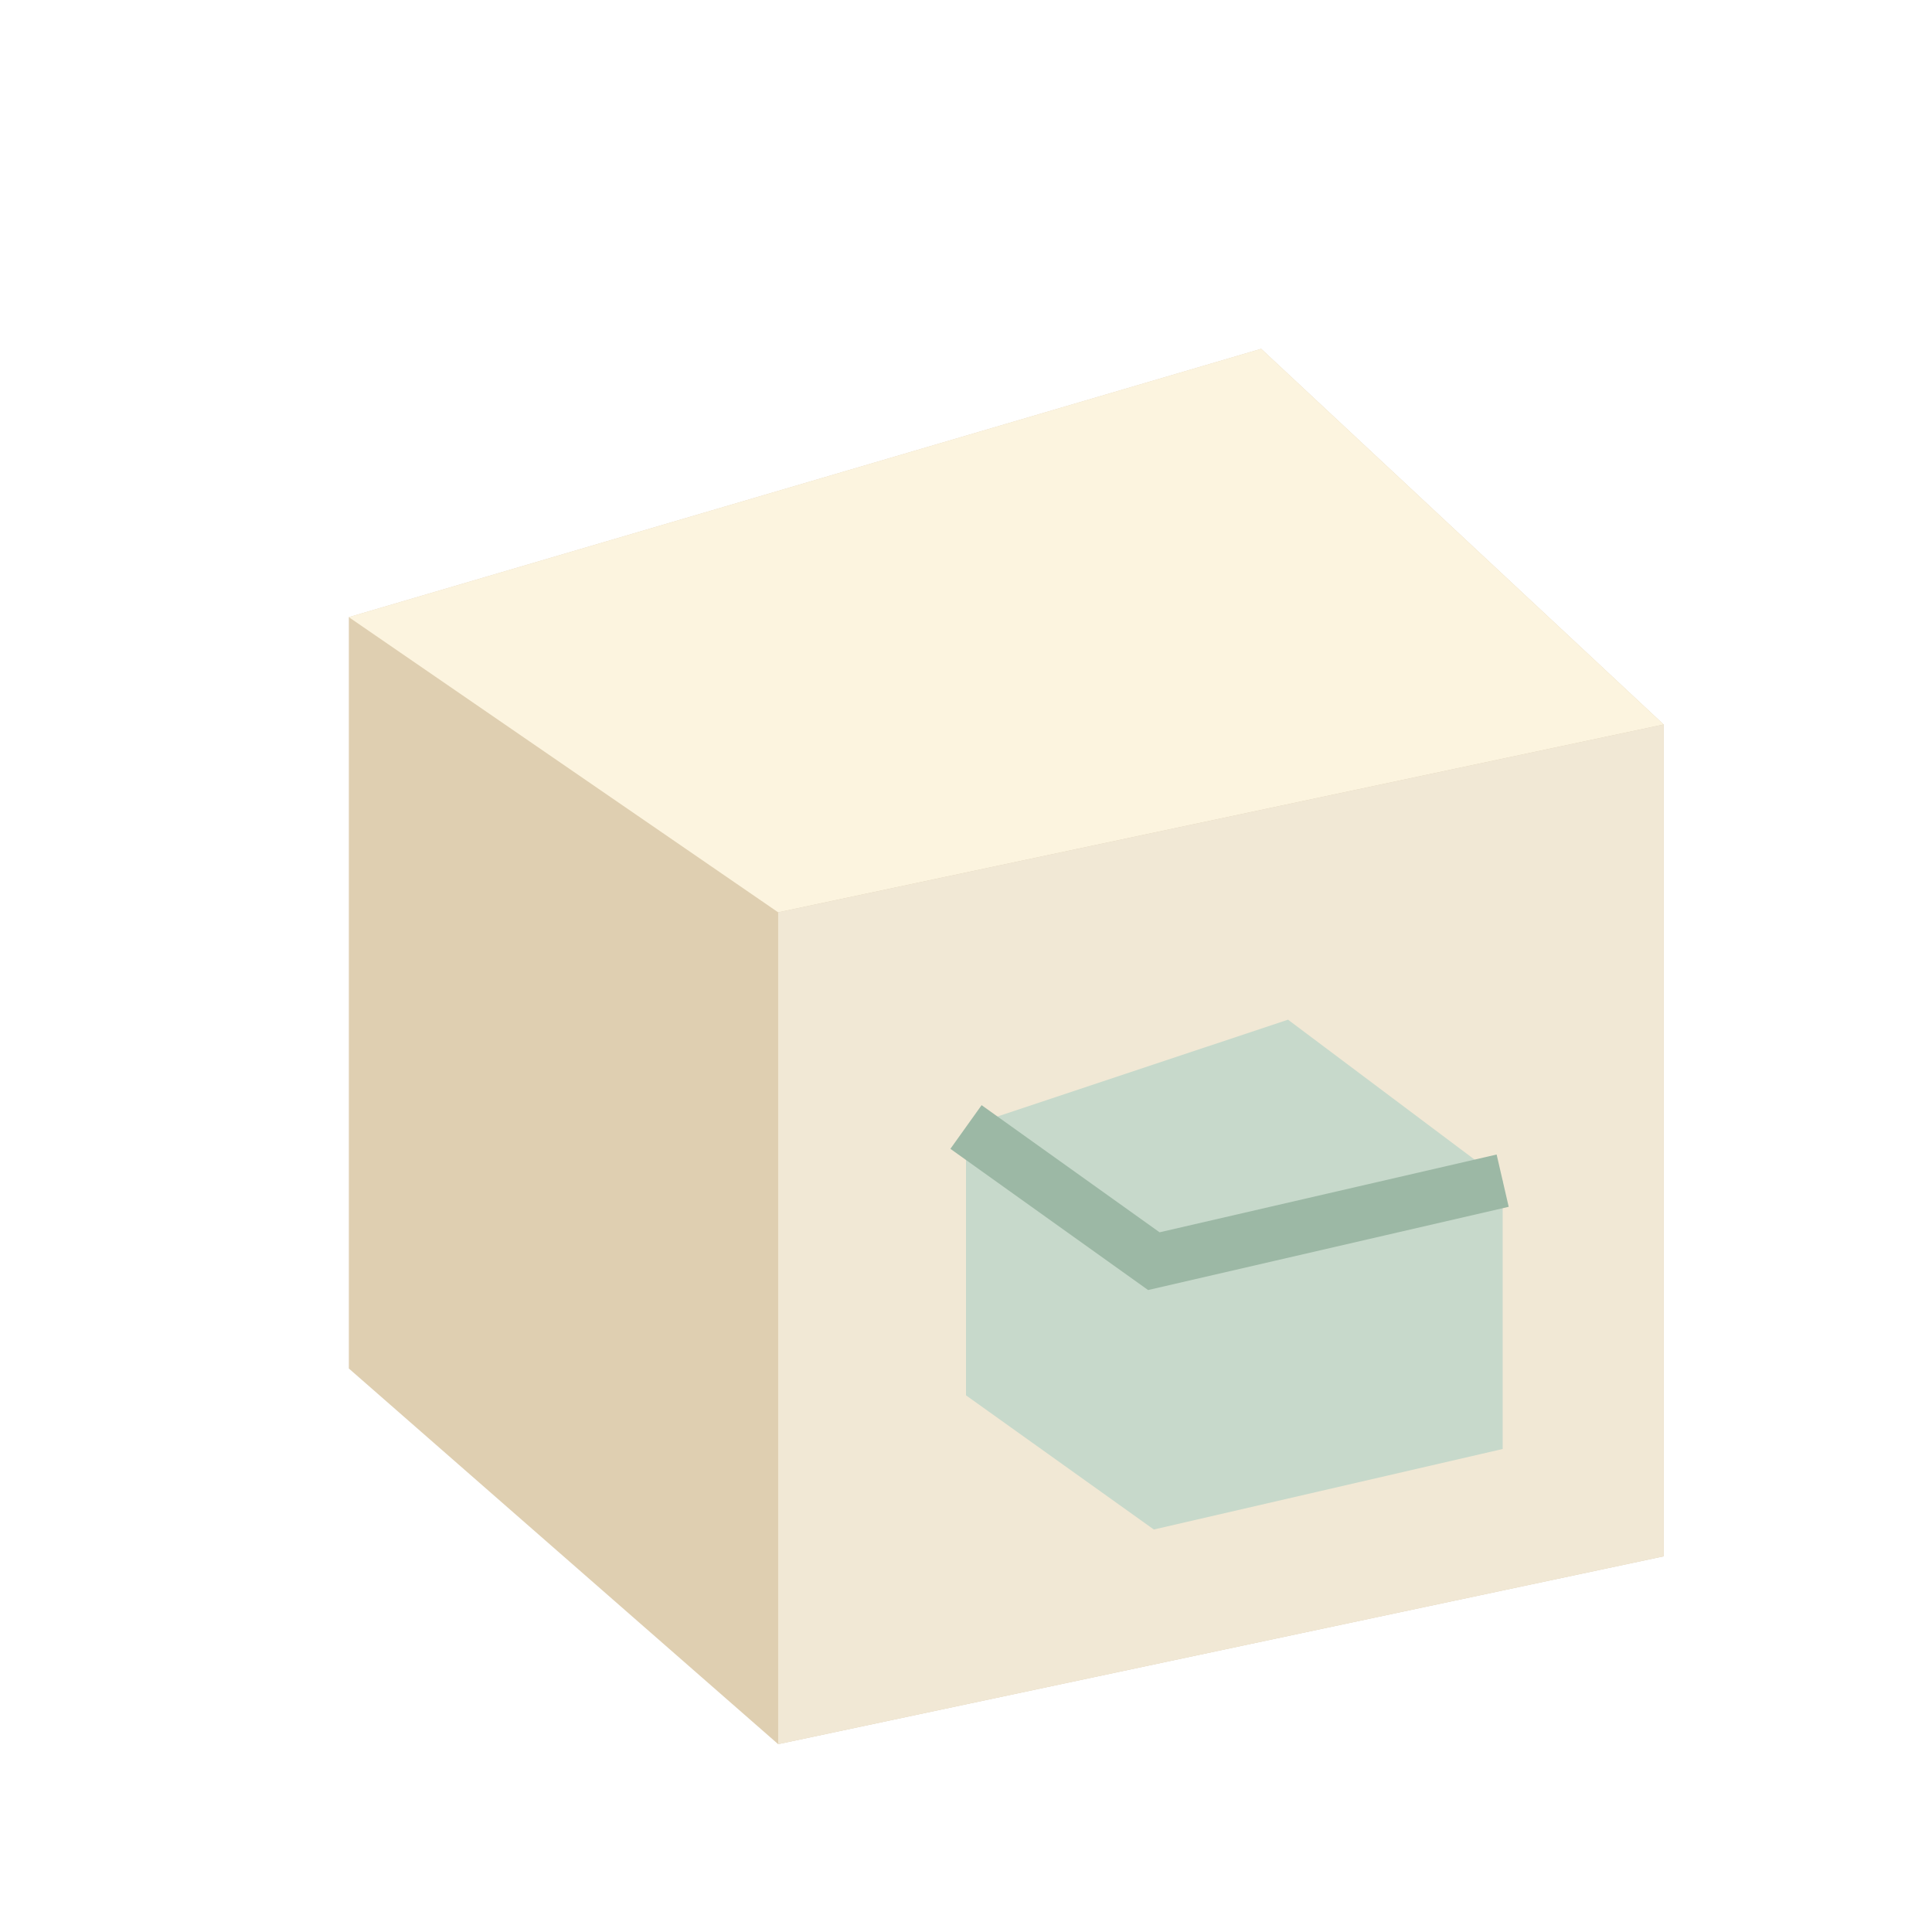
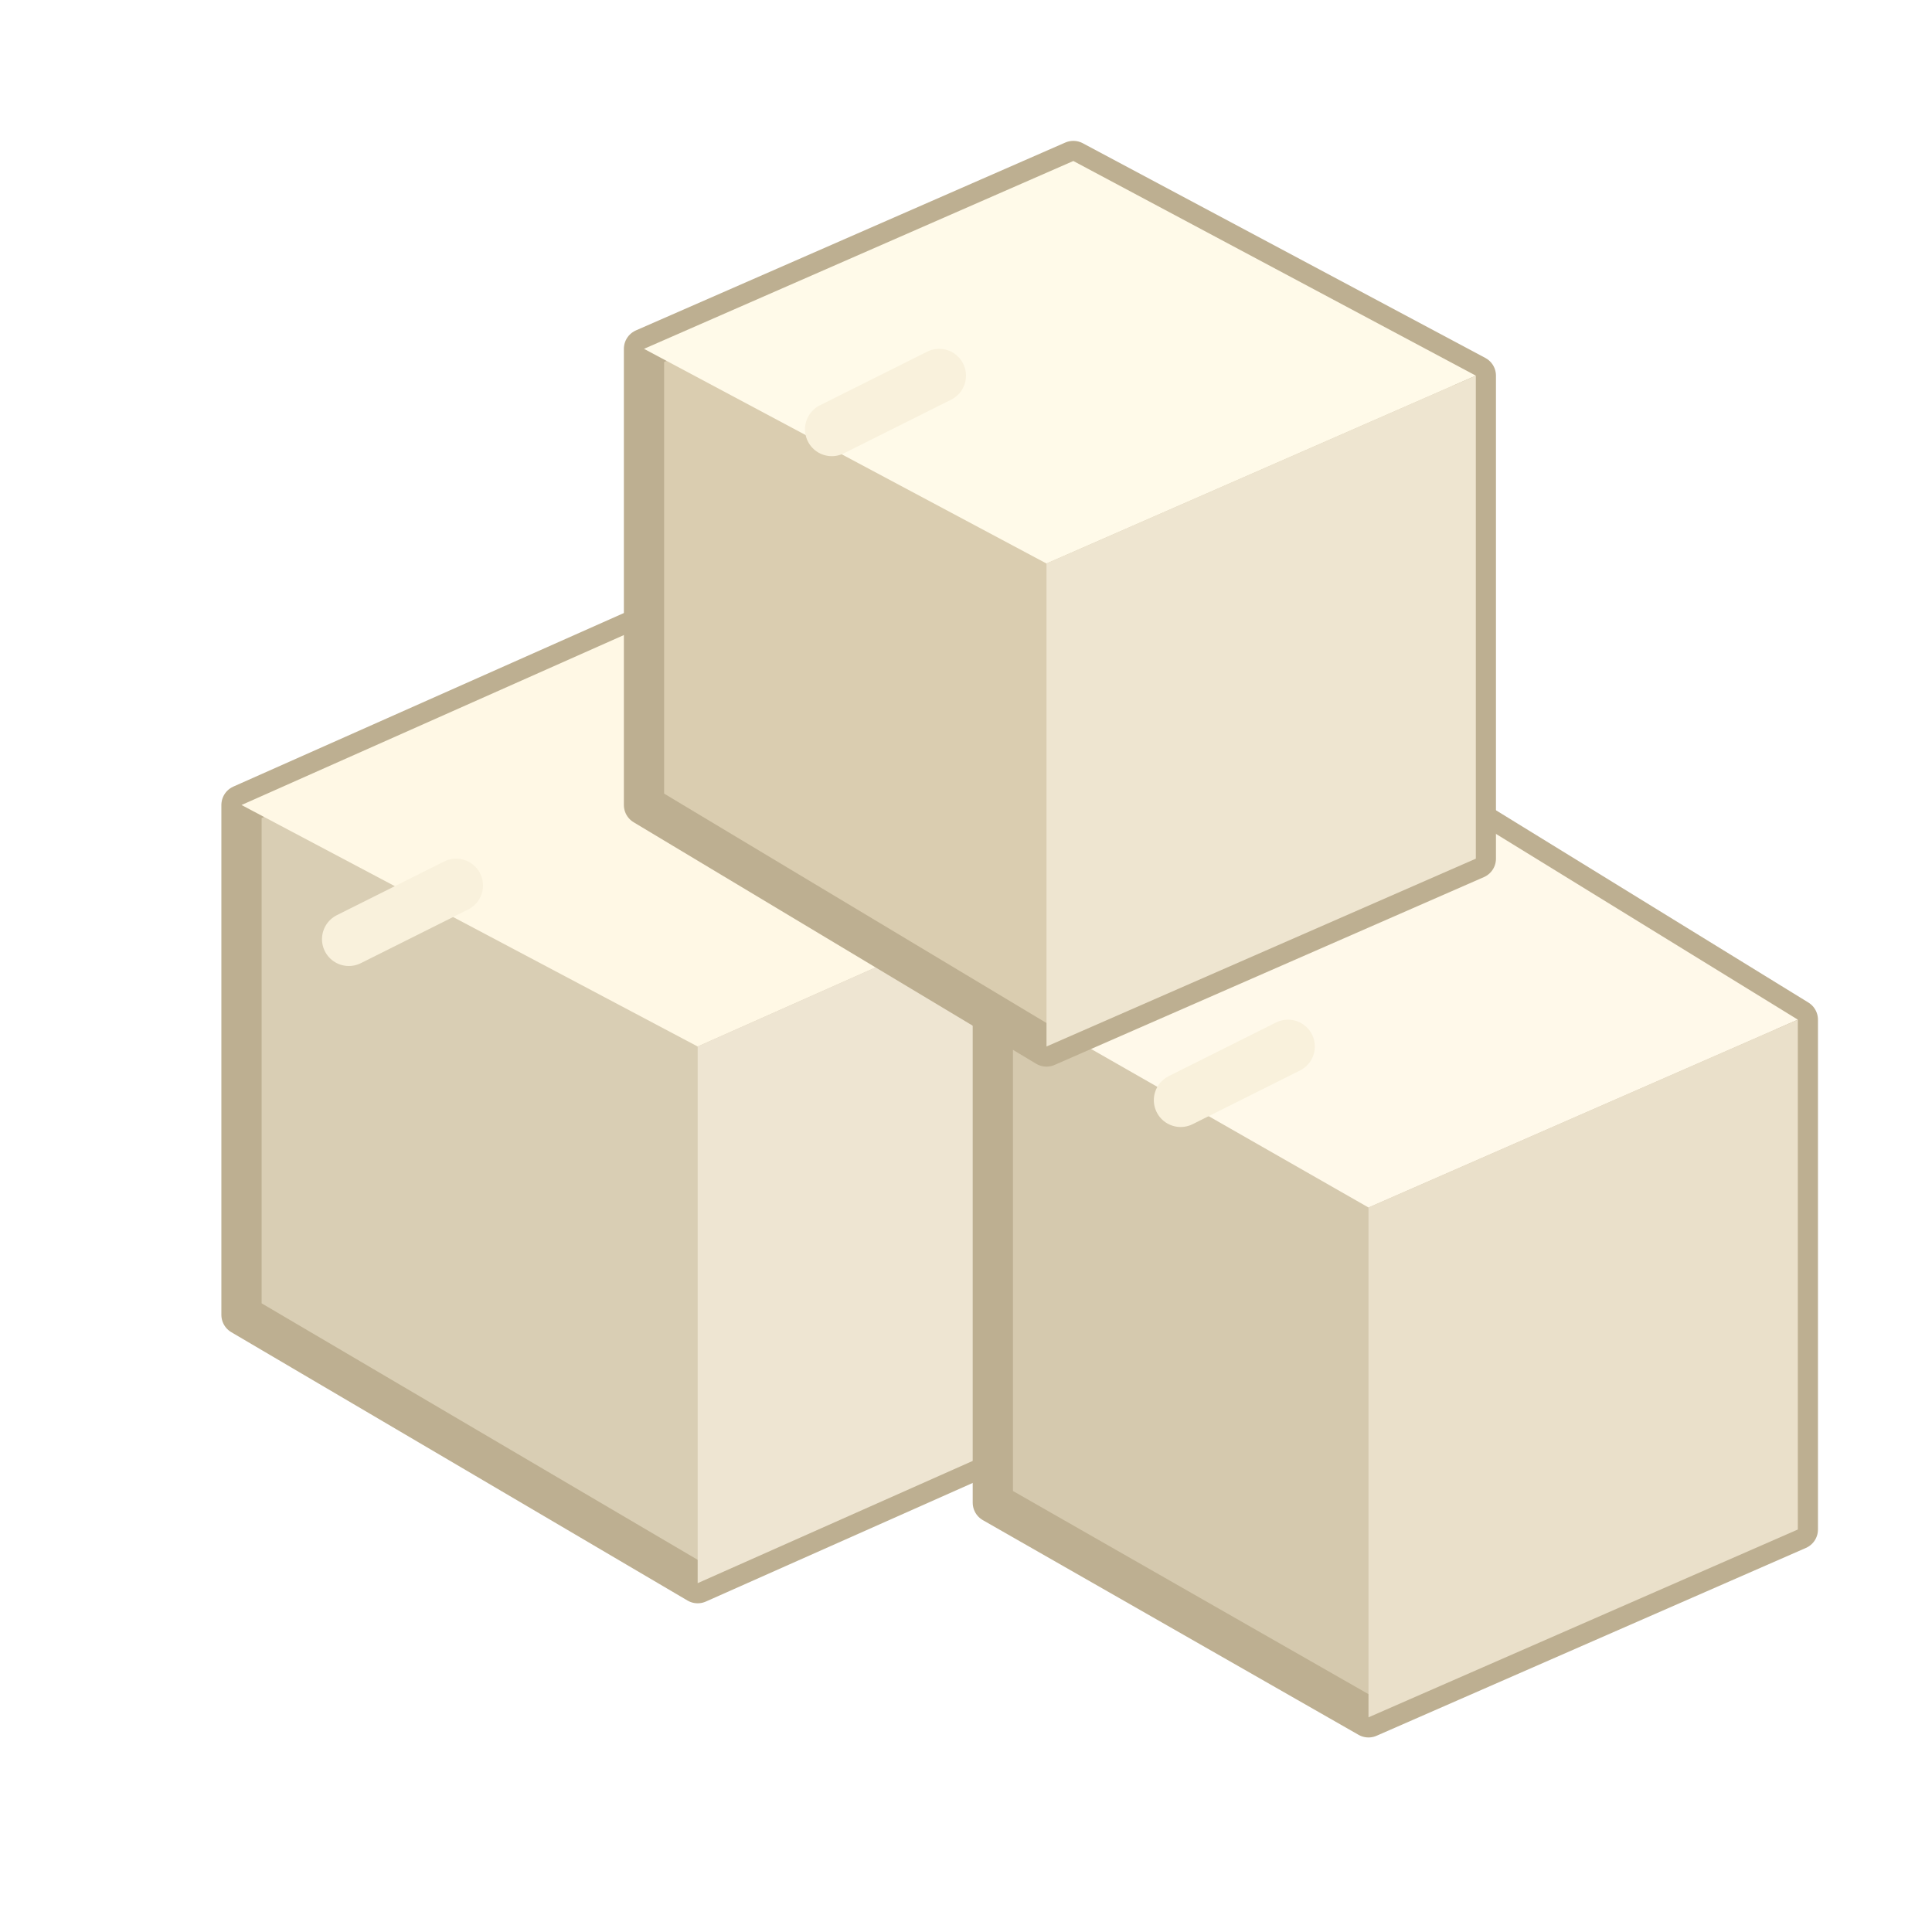
<svg xmlns="http://www.w3.org/2000/svg" width="72" height="72" viewBox="0 0 72 72">
-   <path d="M13 23L47 13L62 27V58L29 65L13 51Z" fill="#DFCFB1" />
-   <path d="M13 23L29 34L62 27L47 13Z" fill="#FCF4DF" />
-   <path d="M29 34V65L62 58V27Z" fill="#F1E8D5" />
-   <path d="M36 42L48 38L56 44V54L43 57L36 52Z" fill="#C7D9CB" />
-   <path d="M36 42L43 47L56 44" fill="none" stroke="#9CB8A5" stroke-width="2" />
+   <path d="M9 30L27 22L44 31V51L26 59L9 49Z" fill="#D9CEB4" stroke="#BDAF91" stroke-width="1.5" stroke-linejoin="round" />
+   <path d="M9 30L27 22L44 31L26 39Z" fill="#FFF8E5" />
+   <path d="M26 39L44 31V51L26 59Z" fill="#EEE5D2" />
+   <path d="M37 37L54 30L67 38V57L51 64L37 56Z" fill="#D5C9AE" stroke="#BDAF91" stroke-width="1.5" stroke-linejoin="round" />
+   <path d="M37 37L54 30L67 38L51 45Z" fill="#FFF9EA" />
+   <path d="M51 45L67 38V57L51 64Z" fill="#EAE0CA" />
+   <path d="M24 13L40 6L55 14V32L39 39L24 30Z" fill="#DACDB0" stroke="#BDAF91" stroke-width="1.5" stroke-linejoin="round" />
+   <path d="M24 13L40 6L55 14L39 21Z" fill="#FFFAE9" />
+   <path d="M39 21L55 14V32L39 39Z" fill="#EEE5D0" />
+   <path d="M13 35L17 33M31 16L35 14M44 41L48 39" fill="none" stroke="#F9F1DC" stroke-width="2" stroke-linecap="round" />
</svg>
